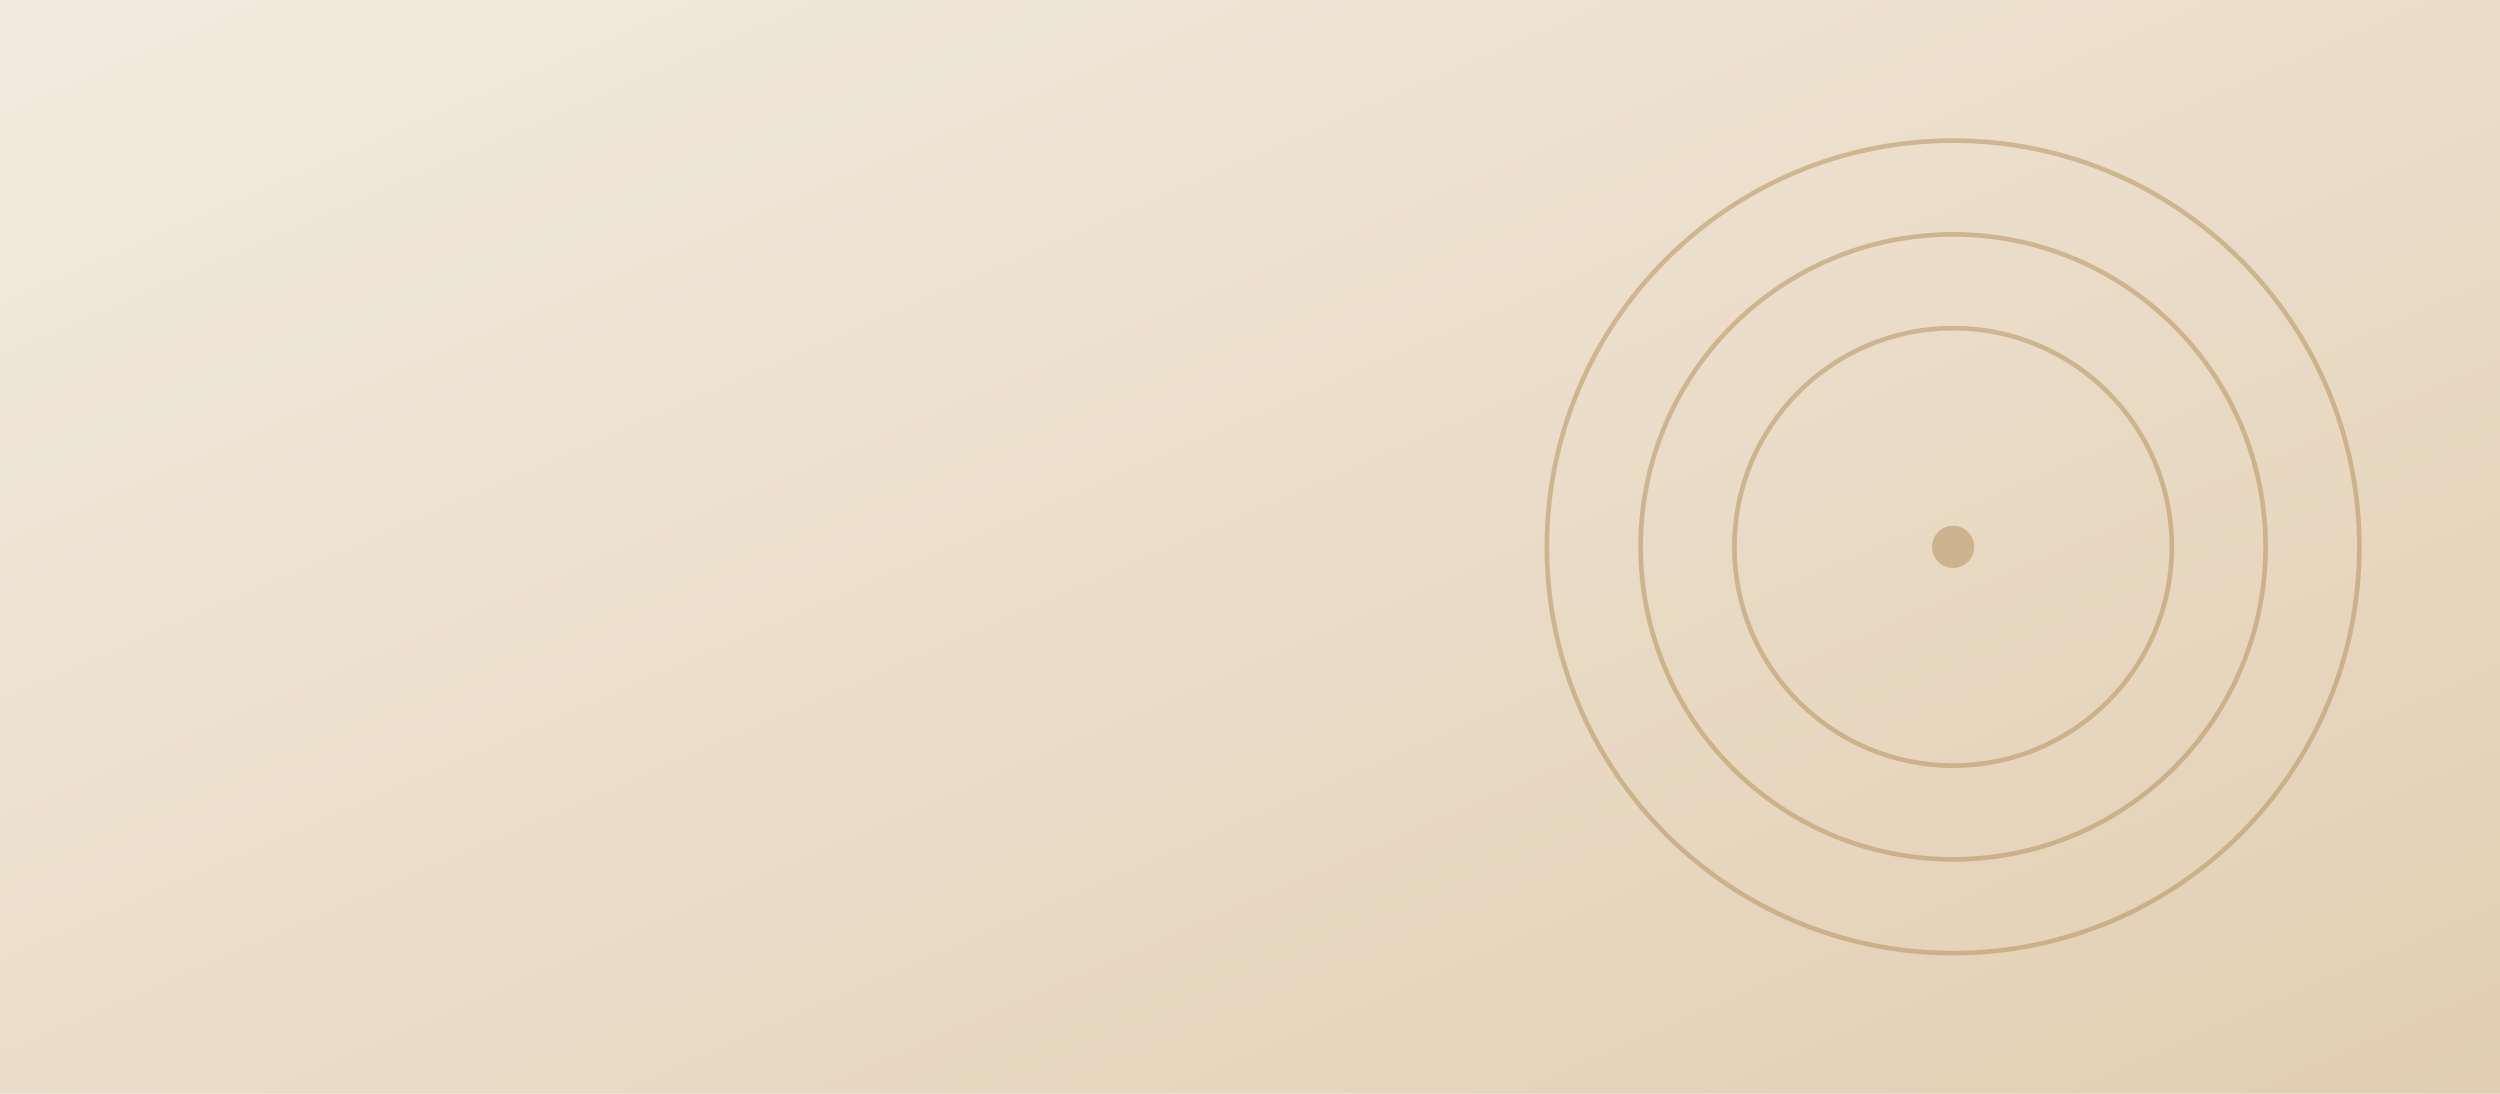
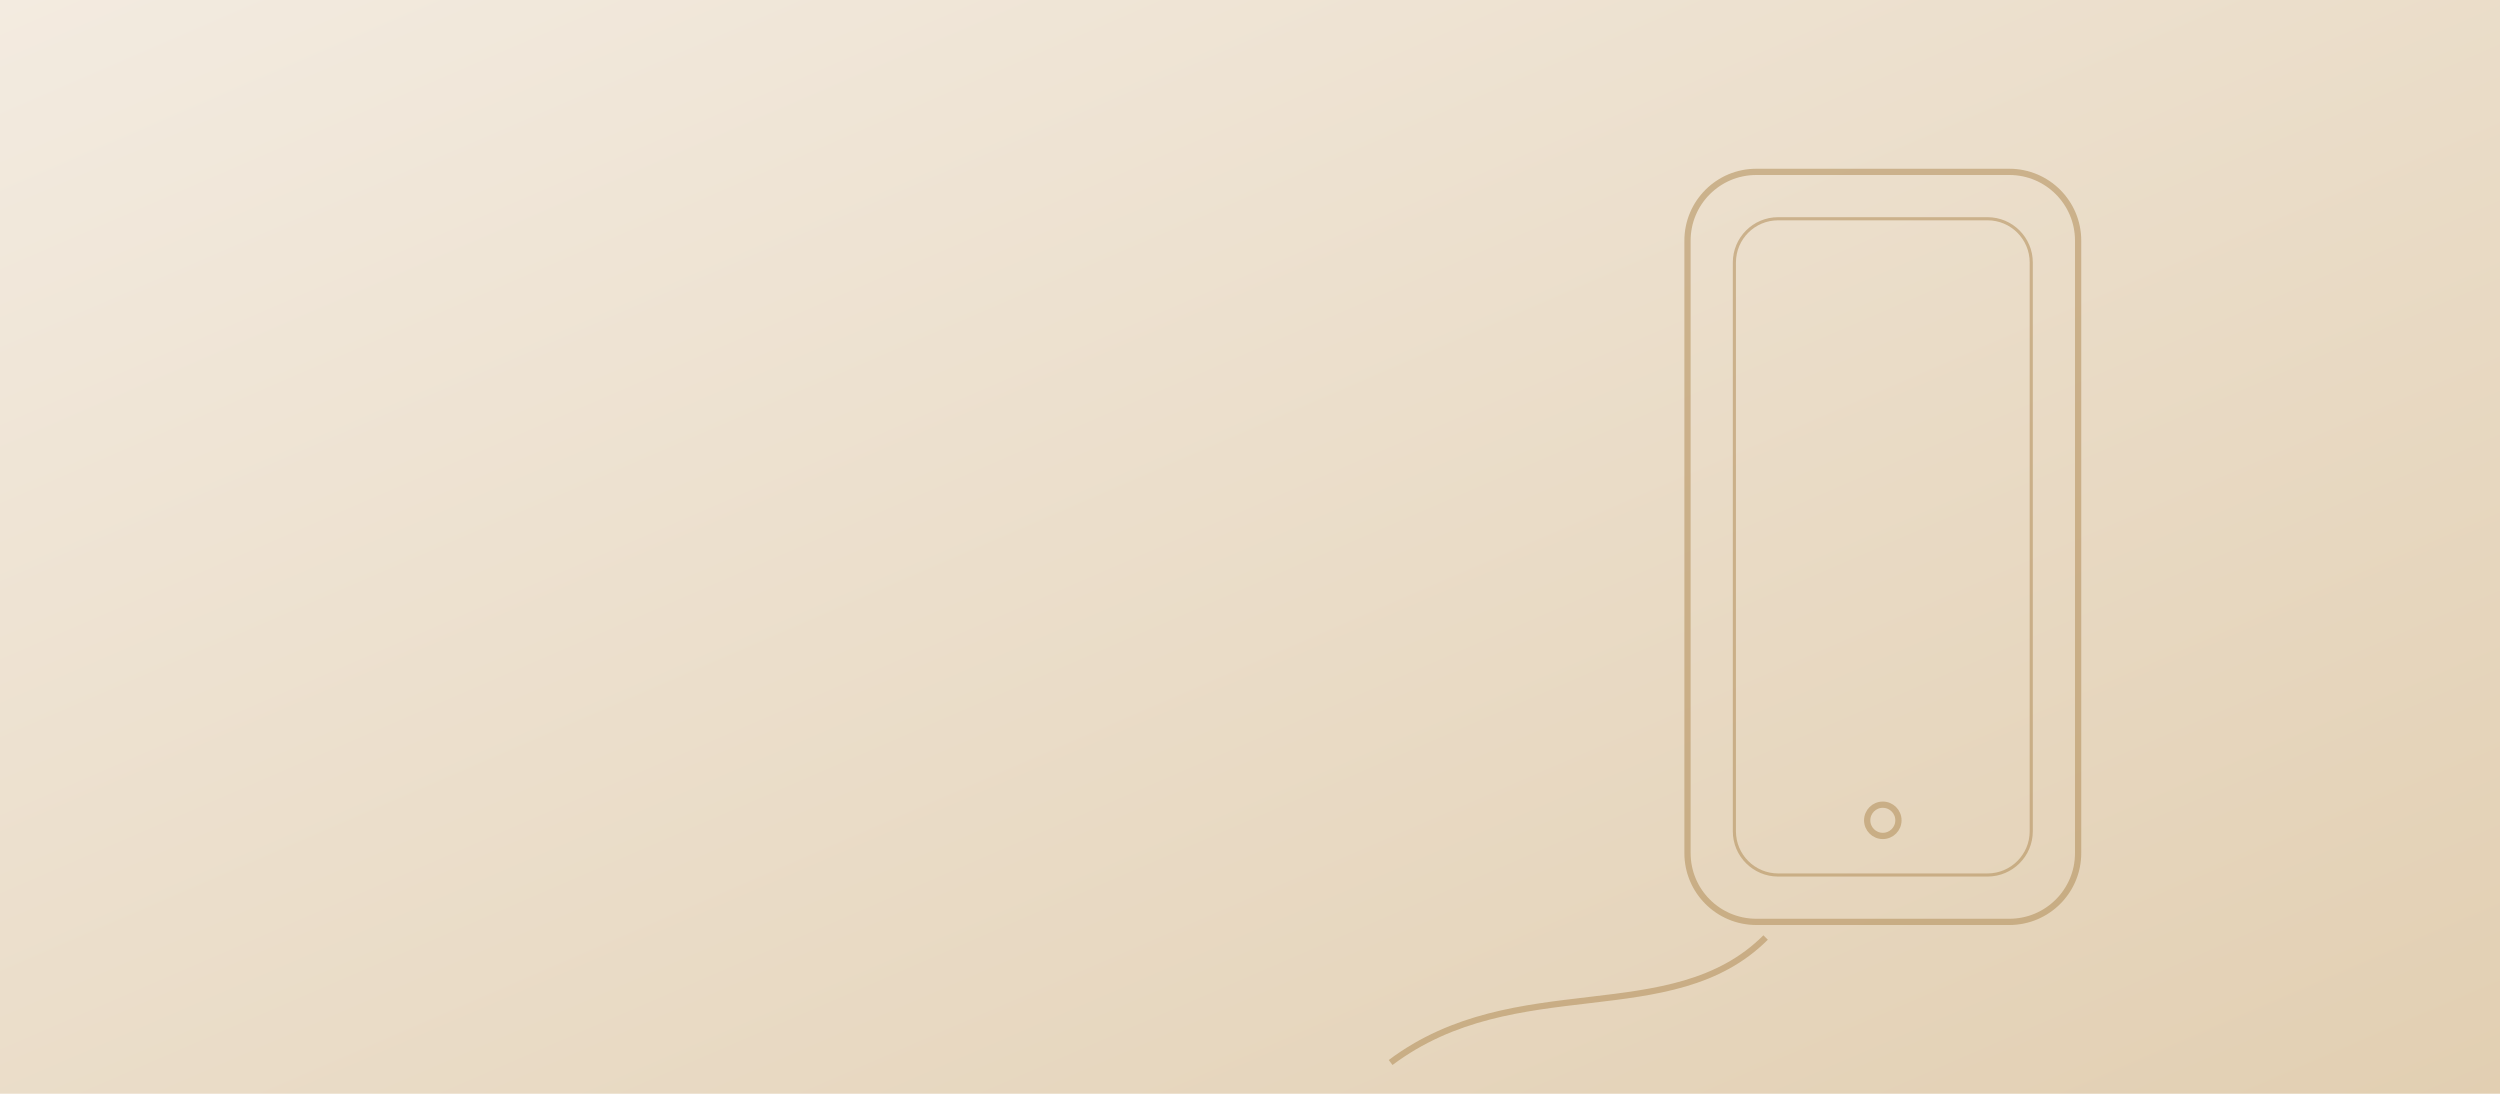
<svg xmlns="http://www.w3.org/2000/svg" viewBox="0 0 1600 700" preserveAspectRatio="xMidYMid slice">
  <defs>
    <linearGradient id="g" x1="0" y1="0" x2="1" y2="1">
      <stop offset="0" stop-color="#f3ebe0" />
      <stop offset="1" stop-color="#e2cfb2" />
    </linearGradient>
  </defs>
  <rect width="1600" height="700" fill="url(#g)" />
-   <g fill="none" stroke="#b08d57" stroke-width="3" opacity=".5">
-     <circle cx="1250" cy="350" r="260" />
-     <circle cx="1250" cy="350" r="200" />
-     <circle cx="1250" cy="350" r="140" />
-     <circle cx="1250" cy="350" r="12" fill="#b08d57" />
+   <g fill="none" stroke="#b08d57" stroke-width="4" opacity=".55">
+     <rect x="1080" y="110" width="250" height="480" rx="44" />
+     <rect x="1110" y="140" width="190" height="420" rx="28" stroke-width="2" />
+     <circle cx="1205" cy="525" r="10" />
+     <path d="M1130 600c-60 60-160 20-240 80" />
  </g>
</svg>
